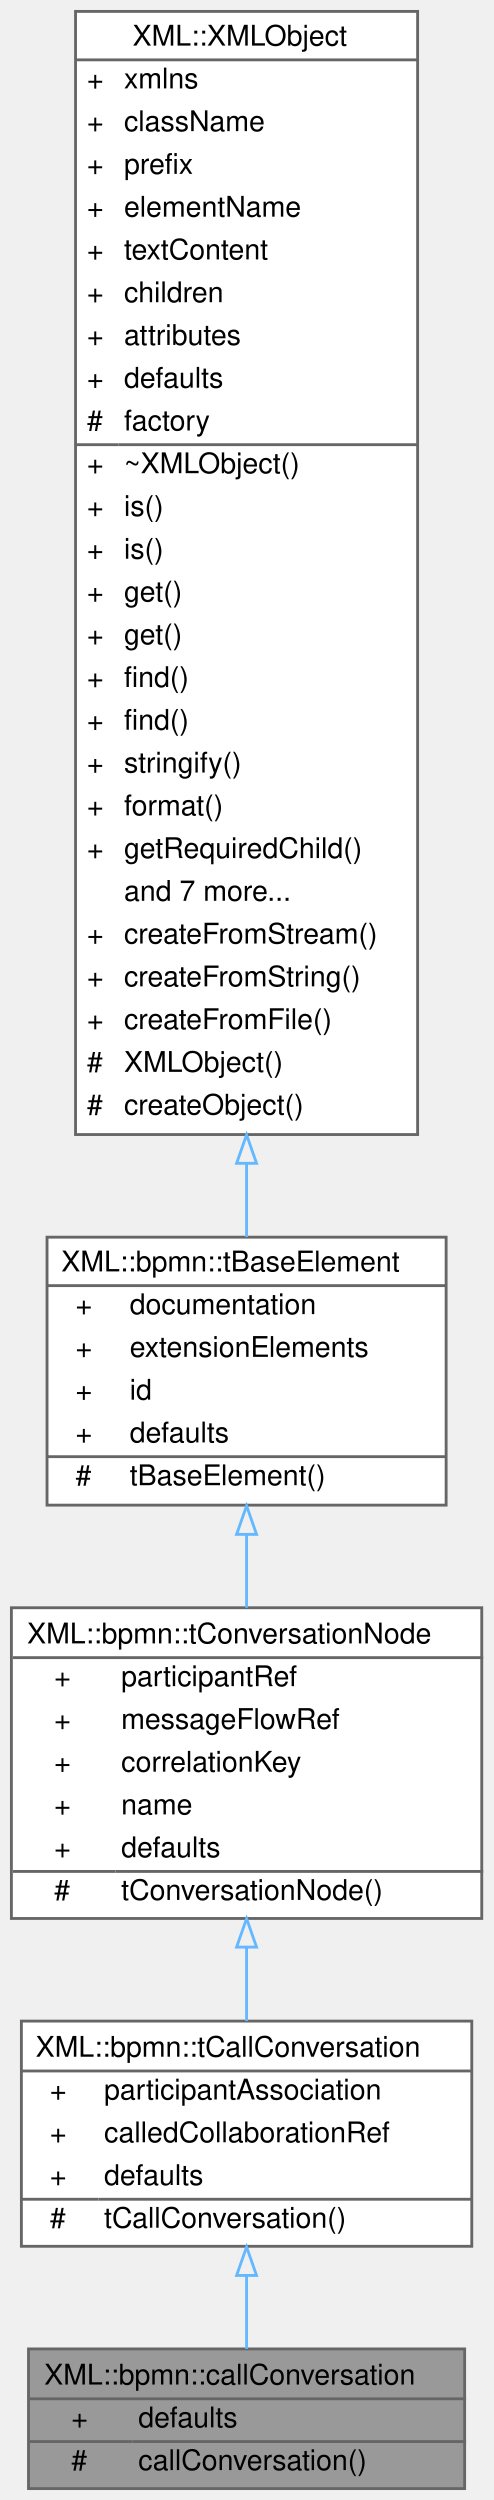
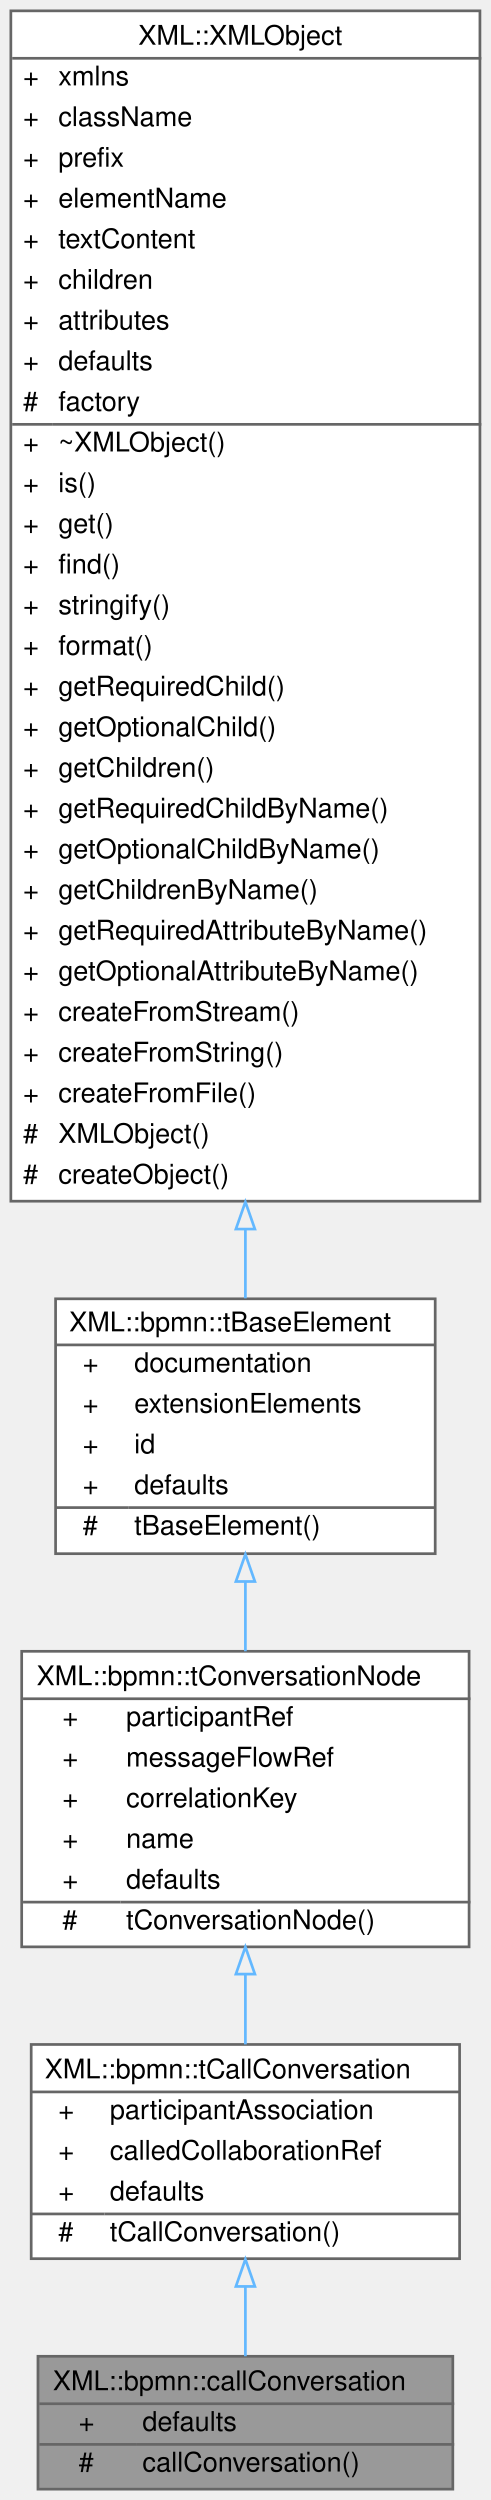
- <svg xmlns="http://www.w3.org/2000/svg" xmlns:xlink="http://www.w3.org/1999/xlink" width="173pt" height="877pt" viewBox="0.00 0.00 173.00 877.00">
-   <g id="graph0" class="graph" transform="scale(1 1) rotate(0) translate(4 873)">
+ <svg xmlns="http://www.w3.org/2000/svg" xmlns:xlink="http://www.w3.org/1999/xlink" width="181pt" height="922pt" viewBox="0.00 0.00 181.00 922.00">
+   <g id="graph0" class="graph" transform="scale(1 1) rotate(0) translate(4 918)">
    <g id="Node000001" class="node">
      <g id="a_Node000001">
        <a xlink:title=" ">
-           <polygon fill="#999999" stroke="transparent" points="159,-49 6,-49 6,0 159,0 159,-49" />
-           <text text-anchor="start" x="11.5" y="-36.5" font-family="Helvetica,sans-Serif" font-size="10.00">XML::bpmn::callConversation</text>
-           <text text-anchor="start" x="21" y="-21.5" font-family="Helvetica,sans-Serif" font-size="10.00">+</text>
-           <text text-anchor="start" x="44.5" y="-21.5" font-family="Helvetica,sans-Serif" font-size="10.00">defaults</text>
-           <text text-anchor="start" x="21" y="-6.5" font-family="Helvetica,sans-Serif" font-size="10.00">#</text>
-           <text text-anchor="start" x="44.5" y="-6.5" font-family="Helvetica,sans-Serif" font-size="10.00">callConversation()</text>
-           <polygon fill="#666666" stroke="#666666" points="6.5,-31.5 6.5,-31.5 159.5,-31.5 159.5,-31.5 6.5,-31.5" />
-           <polygon fill="#666666" stroke="#666666" points="6.5,-16.5 6.5,-16.5 42.5,-16.5 42.5,-16.5 6.5,-16.5" />
-           <polygon fill="#666666" stroke="#666666" points="42.5,-16.5 42.5,-16.5 159.5,-16.5 159.5,-16.5 42.5,-16.5" />
-           <polygon fill="none" stroke="#666666" points="6,0 6,-49 159,-49 159,0 6,0" />
+           <polygon fill="#999999" stroke="transparent" points="163,-49 10,-49 10,0 163,0 163,-49" />
+           <text text-anchor="start" x="15.5" y="-36.5" font-family="Helvetica,sans-Serif" font-size="10.00">XML::bpmn::callConversation</text>
+           <text text-anchor="start" x="25" y="-21.5" font-family="Helvetica,sans-Serif" font-size="10.00">+</text>
+           <text text-anchor="start" x="48.5" y="-21.5" font-family="Helvetica,sans-Serif" font-size="10.00">defaults</text>
+           <text text-anchor="start" x="25" y="-6.5" font-family="Helvetica,sans-Serif" font-size="10.00">#</text>
+           <text text-anchor="start" x="48.5" y="-6.5" font-family="Helvetica,sans-Serif" font-size="10.00">callConversation()</text>
+           <polygon fill="#666666" stroke="#666666" points="10.5,-31.5 10.5,-31.5 163.5,-31.5 163.5,-31.5 10.5,-31.5" />
+           <polygon fill="#666666" stroke="#666666" points="10.5,-16.5 10.5,-16.5 46.5,-16.5 46.5,-16.5 10.5,-16.5" />
+           <polygon fill="#666666" stroke="#666666" points="46.5,-16.5 46.5,-16.5 163.5,-16.5 163.5,-16.5 46.5,-16.5" />
+           <polygon fill="none" stroke="#666666" points="10,0 10,-49 163,-49 163,0 10,0" />
        </a>
      </g>
    </g>
    <g id="Node000002" class="node">
      <g id="a_Node000002">
        <a xlink:href="classXML_1_1bpmn_1_1tCallConversation.html" target="_top" xlink:title=" ">
-           <polygon fill="white" stroke="transparent" points="161.5,-164 3.5,-164 3.5,-85 161.5,-85 161.5,-164" />
-           <text text-anchor="start" x="8.5" y="-151.5" font-family="Helvetica,sans-Serif" font-size="10.00">XML::bpmn::tCallConversation</text>
-           <text text-anchor="start" x="13.5" y="-136.5" font-family="Helvetica,sans-Serif" font-size="10.00">+</text>
-           <text text-anchor="start" x="32.5" y="-136.5" font-family="Helvetica,sans-Serif" font-size="10.00">participantAssociation</text>
-           <text text-anchor="start" x="13.5" y="-121.5" font-family="Helvetica,sans-Serif" font-size="10.00">+</text>
-           <text text-anchor="start" x="32.5" y="-121.5" font-family="Helvetica,sans-Serif" font-size="10.00">calledCollaborationRef</text>
-           <text text-anchor="start" x="13.5" y="-106.5" font-family="Helvetica,sans-Serif" font-size="10.00">+</text>
-           <text text-anchor="start" x="32.5" y="-106.5" font-family="Helvetica,sans-Serif" font-size="10.00">defaults</text>
-           <text text-anchor="start" x="13.5" y="-91.5" font-family="Helvetica,sans-Serif" font-size="10.00">#</text>
-           <text text-anchor="start" x="32.5" y="-91.5" font-family="Helvetica,sans-Serif" font-size="10.00">tCallConversation()</text>
-           <polygon fill="#666666" stroke="#666666" points="3.5,-146.5 3.5,-146.5 161.5,-146.5 161.5,-146.5 3.5,-146.5" />
-           <polygon fill="#666666" stroke="#666666" points="3.5,-101.5 3.5,-101.5 30.5,-101.5 30.5,-101.5 3.5,-101.5" />
-           <polygon fill="#666666" stroke="#666666" points="30.5,-101.5 30.5,-101.5 161.5,-101.5 161.5,-101.5 30.5,-101.5" />
-           <polygon fill="none" stroke="#666666" points="3.5,-85 3.5,-164 161.5,-164 161.5,-85 3.5,-85" />
+           <polygon fill="white" stroke="transparent" points="165.5,-164 7.5,-164 7.5,-85 165.5,-85 165.5,-164" />
+           <text text-anchor="start" x="12.5" y="-151.5" font-family="Helvetica,sans-Serif" font-size="10.00">XML::bpmn::tCallConversation</text>
+           <text text-anchor="start" x="17.5" y="-136.5" font-family="Helvetica,sans-Serif" font-size="10.00">+</text>
+           <text text-anchor="start" x="36.5" y="-136.5" font-family="Helvetica,sans-Serif" font-size="10.00">participantAssociation</text>
+           <text text-anchor="start" x="17.5" y="-121.5" font-family="Helvetica,sans-Serif" font-size="10.00">+</text>
+           <text text-anchor="start" x="36.5" y="-121.5" font-family="Helvetica,sans-Serif" font-size="10.00">calledCollaborationRef</text>
+           <text text-anchor="start" x="17.5" y="-106.5" font-family="Helvetica,sans-Serif" font-size="10.00">+</text>
+           <text text-anchor="start" x="36.5" y="-106.5" font-family="Helvetica,sans-Serif" font-size="10.00">defaults</text>
+           <text text-anchor="start" x="17.5" y="-91.5" font-family="Helvetica,sans-Serif" font-size="10.00">#</text>
+           <text text-anchor="start" x="36.5" y="-91.5" font-family="Helvetica,sans-Serif" font-size="10.00">tCallConversation()</text>
+           <polygon fill="#666666" stroke="#666666" points="7.5,-146.5 7.5,-146.5 165.5,-146.5 165.5,-146.5 7.5,-146.5" />
+           <polygon fill="#666666" stroke="#666666" points="7.5,-101.5 7.5,-101.5 34.5,-101.5 34.5,-101.5 7.5,-101.5" />
+           <polygon fill="#666666" stroke="#666666" points="34.5,-101.5 34.5,-101.5 165.5,-101.5 165.5,-101.5 34.5,-101.5" />
+           <polygon fill="none" stroke="#666666" points="7.5,-85 7.5,-164 165.5,-164 165.5,-85 7.5,-85" />
        </a>
      </g>
    </g>
    <g id="edge1_Node000001_Node000002" class="edge">
      <g id="a_edge1_Node000001_Node000002">
        <a xlink:title=" ">
-           <path fill="none" stroke="#63b8ff" d="M82.5,-74.72C82.5,-65.75 82.5,-56.78 82.5,-49" />
-           <polygon fill="none" stroke="#63b8ff" points="79,-74.77 82.5,-84.77 86,-74.77 79,-74.77" />
+           <path fill="none" stroke="#63b8ff" d="M86.5,-74.72C86.5,-65.75 86.5,-56.78 86.5,-49" />
+           <polygon fill="none" stroke="#63b8ff" points="83,-74.77 86.5,-84.77 90,-74.77 83,-74.77" />
        </a>
      </g>
    </g>
    <g id="Node000003" class="node">
      <g id="a_Node000003">
        <a xlink:href="classXML_1_1bpmn_1_1tConversationNode.html" target="_top" xlink:title=" ">
-           <polygon fill="white" stroke="transparent" points="165,-309 0,-309 0,-200 165,-200 165,-309" />
-           <text text-anchor="start" x="5.5" y="-296.5" font-family="Helvetica,sans-Serif" font-size="10.00">XML::bpmn::tConversationNode</text>
-           <text text-anchor="start" x="15" y="-281.5" font-family="Helvetica,sans-Serif" font-size="10.00">+</text>
-           <text text-anchor="start" x="38.5" y="-281.5" font-family="Helvetica,sans-Serif" font-size="10.00">participantRef</text>
-           <text text-anchor="start" x="15" y="-266.5" font-family="Helvetica,sans-Serif" font-size="10.00">+</text>
-           <text text-anchor="start" x="38.5" y="-266.5" font-family="Helvetica,sans-Serif" font-size="10.00">messageFlowRef</text>
-           <text text-anchor="start" x="15" y="-251.5" font-family="Helvetica,sans-Serif" font-size="10.00">+</text>
-           <text text-anchor="start" x="38.5" y="-251.5" font-family="Helvetica,sans-Serif" font-size="10.00">correlationKey</text>
-           <text text-anchor="start" x="15" y="-236.5" font-family="Helvetica,sans-Serif" font-size="10.00">+</text>
-           <text text-anchor="start" x="38.5" y="-236.5" font-family="Helvetica,sans-Serif" font-size="10.00">name</text>
-           <text text-anchor="start" x="15" y="-221.5" font-family="Helvetica,sans-Serif" font-size="10.00">+</text>
-           <text text-anchor="start" x="38.5" y="-221.5" font-family="Helvetica,sans-Serif" font-size="10.00">defaults</text>
-           <text text-anchor="start" x="15" y="-206.5" font-family="Helvetica,sans-Serif" font-size="10.00">#</text>
-           <text text-anchor="start" x="38.5" y="-206.5" font-family="Helvetica,sans-Serif" font-size="10.00">tConversationNode()</text>
-           <polygon fill="#666666" stroke="#666666" points="0.5,-291.5 0.5,-291.5 165.5,-291.5 165.5,-291.5 0.5,-291.5" />
-           <polygon fill="#666666" stroke="#666666" points="0.5,-216.5 0.5,-216.5 36.5,-216.5 36.5,-216.5 0.5,-216.5" />
-           <polygon fill="#666666" stroke="#666666" points="36.5,-216.5 36.5,-216.5 165.5,-216.5 165.5,-216.5 36.5,-216.5" />
-           <polygon fill="none" stroke="#666666" points="0,-200 0,-309 165,-309 165,-200 0,-200" />
+           <polygon fill="white" stroke="transparent" points="169,-309 4,-309 4,-200 169,-200 169,-309" />
+           <text text-anchor="start" x="9.5" y="-296.5" font-family="Helvetica,sans-Serif" font-size="10.00">XML::bpmn::tConversationNode</text>
+           <text text-anchor="start" x="19" y="-281.5" font-family="Helvetica,sans-Serif" font-size="10.00">+</text>
+           <text text-anchor="start" x="42.5" y="-281.5" font-family="Helvetica,sans-Serif" font-size="10.00">participantRef</text>
+           <text text-anchor="start" x="19" y="-266.5" font-family="Helvetica,sans-Serif" font-size="10.00">+</text>
+           <text text-anchor="start" x="42.5" y="-266.5" font-family="Helvetica,sans-Serif" font-size="10.00">messageFlowRef</text>
+           <text text-anchor="start" x="19" y="-251.5" font-family="Helvetica,sans-Serif" font-size="10.00">+</text>
+           <text text-anchor="start" x="42.5" y="-251.5" font-family="Helvetica,sans-Serif" font-size="10.00">correlationKey</text>
+           <text text-anchor="start" x="19" y="-236.5" font-family="Helvetica,sans-Serif" font-size="10.00">+</text>
+           <text text-anchor="start" x="42.5" y="-236.5" font-family="Helvetica,sans-Serif" font-size="10.00">name</text>
+           <text text-anchor="start" x="19" y="-221.5" font-family="Helvetica,sans-Serif" font-size="10.00">+</text>
+           <text text-anchor="start" x="42.5" y="-221.5" font-family="Helvetica,sans-Serif" font-size="10.00">defaults</text>
+           <text text-anchor="start" x="19" y="-206.5" font-family="Helvetica,sans-Serif" font-size="10.00">#</text>
+           <text text-anchor="start" x="42.5" y="-206.5" font-family="Helvetica,sans-Serif" font-size="10.00">tConversationNode()</text>
+           <polygon fill="#666666" stroke="#666666" points="4.5,-291.5 4.5,-291.5 169.5,-291.5 169.5,-291.5 4.5,-291.5" />
+           <polygon fill="#666666" stroke="#666666" points="4.5,-216.5 4.5,-216.5 40.5,-216.5 40.5,-216.5 4.5,-216.5" />
+           <polygon fill="#666666" stroke="#666666" points="40.5,-216.5 40.5,-216.5 169.5,-216.5 169.5,-216.5 40.5,-216.5" />
+           <polygon fill="none" stroke="#666666" points="4,-200 4,-309 169,-309 169,-200 4,-200" />
        </a>
      </g>
    </g>
    <g id="edge2_Node000002_Node000003" class="edge">
      <g id="a_edge2_Node000002_Node000003">
        <a xlink:title=" ">
-           <path fill="none" stroke="#63b8ff" d="M82.5,-189.7C82.5,-180.93 82.5,-172.16 82.5,-164.03" />
-           <polygon fill="none" stroke="#63b8ff" points="79,-189.96 82.5,-199.96 86,-189.96 79,-189.96" />
+           <path fill="none" stroke="#63b8ff" d="M86.5,-189.7C86.5,-180.93 86.5,-172.16 86.5,-164.03" />
+           <polygon fill="none" stroke="#63b8ff" points="83,-189.96 86.5,-199.96 90,-189.96 83,-189.96" />
        </a>
      </g>
    </g>
    <g id="Node000004" class="node">
      <g id="a_Node000004">
        <a xlink:href="classXML_1_1bpmn_1_1tBaseElement.html" target="_top" xlink:title=" ">
-           <polygon fill="white" stroke="transparent" points="152.5,-439 12.5,-439 12.5,-345 152.5,-345 152.5,-439" />
-           <text text-anchor="start" x="17.5" y="-427" font-family="Helvetica,sans-Serif" font-size="10.00">XML::bpmn::tBaseElement</text>
-           <text text-anchor="start" x="22.5" y="-412" font-family="Helvetica,sans-Serif" font-size="10.00">+</text>
-           <text text-anchor="start" x="41.5" y="-412" font-family="Helvetica,sans-Serif" font-size="10.00">documentation</text>
-           <text text-anchor="start" x="22.5" y="-397" font-family="Helvetica,sans-Serif" font-size="10.00">+</text>
-           <text text-anchor="start" x="41.5" y="-397" font-family="Helvetica,sans-Serif" font-size="10.00">extensionElements</text>
-           <text text-anchor="start" x="22.5" y="-382" font-family="Helvetica,sans-Serif" font-size="10.00">+</text>
-           <text text-anchor="start" x="41.5" y="-382" font-family="Helvetica,sans-Serif" font-size="10.00">id</text>
-           <text text-anchor="start" x="22.5" y="-367" font-family="Helvetica,sans-Serif" font-size="10.00">+</text>
-           <text text-anchor="start" x="41.5" y="-367" font-family="Helvetica,sans-Serif" font-size="10.00">defaults</text>
-           <text text-anchor="start" x="22.5" y="-352" font-family="Helvetica,sans-Serif" font-size="10.00">#</text>
-           <text text-anchor="start" x="41.5" y="-352" font-family="Helvetica,sans-Serif" font-size="10.00">tBaseElement()</text>
-           <polygon fill="#666666" stroke="#666666" points="12.5,-422 12.5,-422 152.5,-422 152.5,-422 12.5,-422" />
-           <polygon fill="#666666" stroke="#666666" points="12.5,-362 12.5,-362 39.5,-362 39.5,-362 12.5,-362" />
-           <polygon fill="#666666" stroke="#666666" points="39.5,-362 39.5,-362 152.5,-362 152.5,-362 39.5,-362" />
-           <polygon fill="none" stroke="#666666" points="12.5,-345 12.5,-439 152.5,-439 152.5,-345 12.5,-345" />
+           <polygon fill="white" stroke="transparent" points="156.5,-439 16.5,-439 16.5,-345 156.5,-345 156.5,-439" />
+           <text text-anchor="start" x="21.5" y="-427" font-family="Helvetica,sans-Serif" font-size="10.00">XML::bpmn::tBaseElement</text>
+           <text text-anchor="start" x="26.5" y="-412" font-family="Helvetica,sans-Serif" font-size="10.00">+</text>
+           <text text-anchor="start" x="45.5" y="-412" font-family="Helvetica,sans-Serif" font-size="10.00">documentation</text>
+           <text text-anchor="start" x="26.5" y="-397" font-family="Helvetica,sans-Serif" font-size="10.00">+</text>
+           <text text-anchor="start" x="45.5" y="-397" font-family="Helvetica,sans-Serif" font-size="10.00">extensionElements</text>
+           <text text-anchor="start" x="26.5" y="-382" font-family="Helvetica,sans-Serif" font-size="10.00">+</text>
+           <text text-anchor="start" x="45.5" y="-382" font-family="Helvetica,sans-Serif" font-size="10.00">id</text>
+           <text text-anchor="start" x="26.5" y="-367" font-family="Helvetica,sans-Serif" font-size="10.00">+</text>
+           <text text-anchor="start" x="45.5" y="-367" font-family="Helvetica,sans-Serif" font-size="10.00">defaults</text>
+           <text text-anchor="start" x="26.5" y="-352" font-family="Helvetica,sans-Serif" font-size="10.00">#</text>
+           <text text-anchor="start" x="45.5" y="-352" font-family="Helvetica,sans-Serif" font-size="10.00">tBaseElement()</text>
+           <polygon fill="#666666" stroke="#666666" points="16.5,-422 16.5,-422 156.5,-422 156.5,-422 16.5,-422" />
+           <polygon fill="#666666" stroke="#666666" points="16.5,-362 16.5,-362 43.5,-362 43.5,-362 16.5,-362" />
+           <polygon fill="#666666" stroke="#666666" points="43.5,-362 43.5,-362 156.5,-362 156.5,-362 43.5,-362" />
+           <polygon fill="none" stroke="#666666" points="16.5,-345 16.5,-439 156.5,-439 156.5,-345 16.5,-345" />
        </a>
      </g>
    </g>
    <g id="edge3_Node000003_Node000004" class="edge">
      <g id="a_edge3_Node000003_Node000004">
        <a xlink:title=" ">
-           <path fill="none" stroke="#63b8ff" d="M82.5,-334.58C82.5,-326.12 82.5,-317.41 82.5,-309.01" />
-           <polygon fill="none" stroke="#63b8ff" points="79,-334.75 82.5,-344.75 86,-334.75 79,-334.75" />
+           <path fill="none" stroke="#63b8ff" d="M86.5,-334.58C86.5,-326.12 86.5,-317.41 86.5,-309.01" />
+           <polygon fill="none" stroke="#63b8ff" points="83,-334.75 86.5,-344.75 90,-334.75 83,-334.75" />
        </a>
      </g>
    </g>
    <g id="Node000005" class="node">
      <g id="a_Node000005">
        <a xlink:href="classXML_1_1XMLObject.html" target="_top" xlink:title="A class representing a node in an XML-tree.">
-           <polygon fill="white" stroke="transparent" points="142.5,-869 22.5,-869 22.5,-475 142.5,-475 142.5,-869" />
-           <text text-anchor="start" x="42.5" y="-857" font-family="Helvetica,sans-Serif" font-size="10.00">XML::XMLObject</text>
-           <text text-anchor="start" x="26.5" y="-842" font-family="Helvetica,sans-Serif" font-size="10.00">+</text>
-           <text text-anchor="start" x="39.5" y="-842" font-family="Helvetica,sans-Serif" font-size="10.00">xmlns</text>
-           <text text-anchor="start" x="26.5" y="-827" font-family="Helvetica,sans-Serif" font-size="10.00">+</text>
-           <text text-anchor="start" x="39.5" y="-827" font-family="Helvetica,sans-Serif" font-size="10.00">className</text>
-           <text text-anchor="start" x="26.5" y="-812" font-family="Helvetica,sans-Serif" font-size="10.00">+</text>
-           <text text-anchor="start" x="39.5" y="-812" font-family="Helvetica,sans-Serif" font-size="10.00">prefix</text>
-           <text text-anchor="start" x="26.5" y="-797" font-family="Helvetica,sans-Serif" font-size="10.00">+</text>
-           <text text-anchor="start" x="39.5" y="-797" font-family="Helvetica,sans-Serif" font-size="10.00">elementName</text>
-           <text text-anchor="start" x="26.5" y="-782" font-family="Helvetica,sans-Serif" font-size="10.00">+</text>
-           <text text-anchor="start" x="39.5" y="-782" font-family="Helvetica,sans-Serif" font-size="10.00">textContent</text>
-           <text text-anchor="start" x="26.5" y="-767" font-family="Helvetica,sans-Serif" font-size="10.00">+</text>
-           <text text-anchor="start" x="39.5" y="-767" font-family="Helvetica,sans-Serif" font-size="10.00">children</text>
-           <text text-anchor="start" x="26.5" y="-752" font-family="Helvetica,sans-Serif" font-size="10.00">+</text>
-           <text text-anchor="start" x="39.5" y="-752" font-family="Helvetica,sans-Serif" font-size="10.00">attributes</text>
-           <text text-anchor="start" x="26.5" y="-737" font-family="Helvetica,sans-Serif" font-size="10.00">+</text>
-           <text text-anchor="start" x="39.5" y="-737" font-family="Helvetica,sans-Serif" font-size="10.00">defaults</text>
-           <text text-anchor="start" x="26.5" y="-722" font-family="Helvetica,sans-Serif" font-size="10.00">#</text>
-           <text text-anchor="start" x="39.5" y="-722" font-family="Helvetica,sans-Serif" font-size="10.00">factory</text>
-           <text text-anchor="start" x="26.5" y="-707" font-family="Helvetica,sans-Serif" font-size="10.00">+</text>
-           <text text-anchor="start" x="39.5" y="-707" font-family="Helvetica,sans-Serif" font-size="10.00">~XMLObject()</text>
-           <text text-anchor="start" x="26.5" y="-692" font-family="Helvetica,sans-Serif" font-size="10.00">+</text>
-           <text text-anchor="start" x="39.5" y="-692" font-family="Helvetica,sans-Serif" font-size="10.00">is()</text>
-           <text text-anchor="start" x="26.5" y="-677" font-family="Helvetica,sans-Serif" font-size="10.00">+</text>
-           <text text-anchor="start" x="39.5" y="-677" font-family="Helvetica,sans-Serif" font-size="10.00">is()</text>
-           <text text-anchor="start" x="26.5" y="-662" font-family="Helvetica,sans-Serif" font-size="10.00">+</text>
-           <text text-anchor="start" x="39.5" y="-662" font-family="Helvetica,sans-Serif" font-size="10.00">get()</text>
-           <text text-anchor="start" x="26.5" y="-647" font-family="Helvetica,sans-Serif" font-size="10.00">+</text>
-           <text text-anchor="start" x="39.5" y="-647" font-family="Helvetica,sans-Serif" font-size="10.00">get()</text>
-           <text text-anchor="start" x="26.5" y="-632" font-family="Helvetica,sans-Serif" font-size="10.00">+</text>
-           <text text-anchor="start" x="39.5" y="-632" font-family="Helvetica,sans-Serif" font-size="10.00">find()</text>
-           <text text-anchor="start" x="26.5" y="-617" font-family="Helvetica,sans-Serif" font-size="10.00">+</text>
-           <text text-anchor="start" x="39.5" y="-617" font-family="Helvetica,sans-Serif" font-size="10.00">find()</text>
-           <text text-anchor="start" x="26.5" y="-602" font-family="Helvetica,sans-Serif" font-size="10.00">+</text>
-           <text text-anchor="start" x="39.5" y="-602" font-family="Helvetica,sans-Serif" font-size="10.00">stringify()</text>
-           <text text-anchor="start" x="26.5" y="-587" font-family="Helvetica,sans-Serif" font-size="10.00">+</text>
-           <text text-anchor="start" x="39.5" y="-587" font-family="Helvetica,sans-Serif" font-size="10.00">format()</text>
-           <text text-anchor="start" x="26.5" y="-572" font-family="Helvetica,sans-Serif" font-size="10.00">+</text>
-           <text text-anchor="start" x="39.5" y="-572" font-family="Helvetica,sans-Serif" font-size="10.00">getRequiredChild()</text>
-           <text text-anchor="start" x="39.5" y="-557" font-family="Helvetica,sans-Serif" font-size="10.00">and 7 more...</text>
-           <text text-anchor="start" x="26.5" y="-542" font-family="Helvetica,sans-Serif" font-size="10.00">+</text>
-           <text text-anchor="start" x="39.5" y="-542" font-family="Helvetica,sans-Serif" font-size="10.00">createFromStream()</text>
-           <text text-anchor="start" x="26.5" y="-527" font-family="Helvetica,sans-Serif" font-size="10.00">+</text>
-           <text text-anchor="start" x="39.5" y="-527" font-family="Helvetica,sans-Serif" font-size="10.00">createFromString()</text>
-           <text text-anchor="start" x="26.5" y="-512" font-family="Helvetica,sans-Serif" font-size="10.00">+</text>
-           <text text-anchor="start" x="39.5" y="-512" font-family="Helvetica,sans-Serif" font-size="10.00">createFromFile()</text>
-           <text text-anchor="start" x="26.5" y="-497" font-family="Helvetica,sans-Serif" font-size="10.00">#</text>
-           <text text-anchor="start" x="39.5" y="-497" font-family="Helvetica,sans-Serif" font-size="10.00">XMLObject()</text>
-           <text text-anchor="start" x="26.5" y="-482" font-family="Helvetica,sans-Serif" font-size="10.00">#</text>
-           <text text-anchor="start" x="39.5" y="-482" font-family="Helvetica,sans-Serif" font-size="10.00">createObject()</text>
-           <polygon fill="#666666" stroke="#666666" points="22.5,-852 22.5,-852 142.5,-852 142.5,-852 22.5,-852" />
-           <polygon fill="#666666" stroke="#666666" points="22.5,-717 22.5,-717 37.5,-717 37.5,-717 22.5,-717" />
-           <polygon fill="#666666" stroke="#666666" points="37.5,-717 37.5,-717 142.5,-717 142.5,-717 37.5,-717" />
-           <polygon fill="none" stroke="#666666" points="22.5,-475 22.5,-869 142.5,-869 142.5,-475 22.5,-475" />
+           <polygon fill="white" stroke="transparent" points="173,-914 0,-914 0,-475 173,-475 173,-914" />
+           <text text-anchor="start" x="47" y="-901.5" font-family="Helvetica,sans-Serif" font-size="10.00">XML::XMLObject</text>
+           <text text-anchor="start" x="4.5" y="-886.5" font-family="Helvetica,sans-Serif" font-size="10.00">+</text>
+           <text text-anchor="start" x="17.5" y="-886.5" font-family="Helvetica,sans-Serif" font-size="10.00">xmlns</text>
+           <text text-anchor="start" x="4.5" y="-871.5" font-family="Helvetica,sans-Serif" font-size="10.00">+</text>
+           <text text-anchor="start" x="17.5" y="-871.5" font-family="Helvetica,sans-Serif" font-size="10.00">className</text>
+           <text text-anchor="start" x="4.5" y="-856.5" font-family="Helvetica,sans-Serif" font-size="10.00">+</text>
+           <text text-anchor="start" x="17.5" y="-856.5" font-family="Helvetica,sans-Serif" font-size="10.00">prefix</text>
+           <text text-anchor="start" x="4.5" y="-841.5" font-family="Helvetica,sans-Serif" font-size="10.00">+</text>
+           <text text-anchor="start" x="17.5" y="-841.5" font-family="Helvetica,sans-Serif" font-size="10.00">elementName</text>
+           <text text-anchor="start" x="4.5" y="-826.5" font-family="Helvetica,sans-Serif" font-size="10.00">+</text>
+           <text text-anchor="start" x="17.5" y="-826.5" font-family="Helvetica,sans-Serif" font-size="10.00">textContent</text>
+           <text text-anchor="start" x="4.5" y="-811.5" font-family="Helvetica,sans-Serif" font-size="10.00">+</text>
+           <text text-anchor="start" x="17.5" y="-811.5" font-family="Helvetica,sans-Serif" font-size="10.00">children</text>
+           <text text-anchor="start" x="4.5" y="-796.5" font-family="Helvetica,sans-Serif" font-size="10.00">+</text>
+           <text text-anchor="start" x="17.5" y="-796.5" font-family="Helvetica,sans-Serif" font-size="10.00">attributes</text>
+           <text text-anchor="start" x="4.5" y="-781.5" font-family="Helvetica,sans-Serif" font-size="10.00">+</text>
+           <text text-anchor="start" x="17.5" y="-781.5" font-family="Helvetica,sans-Serif" font-size="10.00">defaults</text>
+           <text text-anchor="start" x="4.5" y="-766.5" font-family="Helvetica,sans-Serif" font-size="10.00">#</text>
+           <text text-anchor="start" x="17.5" y="-766.5" font-family="Helvetica,sans-Serif" font-size="10.00">factory</text>
+           <text text-anchor="start" x="4.5" y="-751.5" font-family="Helvetica,sans-Serif" font-size="10.00">+</text>
+           <text text-anchor="start" x="17.5" y="-751.5" font-family="Helvetica,sans-Serif" font-size="10.00">~XMLObject()</text>
+           <text text-anchor="start" x="4.5" y="-736.5" font-family="Helvetica,sans-Serif" font-size="10.00">+</text>
+           <text text-anchor="start" x="17.5" y="-736.5" font-family="Helvetica,sans-Serif" font-size="10.00">is()</text>
+           <text text-anchor="start" x="4.5" y="-721.5" font-family="Helvetica,sans-Serif" font-size="10.00">+</text>
+           <text text-anchor="start" x="17.5" y="-721.5" font-family="Helvetica,sans-Serif" font-size="10.00">get()</text>
+           <text text-anchor="start" x="4.5" y="-706.5" font-family="Helvetica,sans-Serif" font-size="10.00">+</text>
+           <text text-anchor="start" x="17.5" y="-706.5" font-family="Helvetica,sans-Serif" font-size="10.00">find()</text>
+           <text text-anchor="start" x="4.5" y="-691.5" font-family="Helvetica,sans-Serif" font-size="10.00">+</text>
+           <text text-anchor="start" x="17.5" y="-691.5" font-family="Helvetica,sans-Serif" font-size="10.00">stringify()</text>
+           <text text-anchor="start" x="4.5" y="-676.5" font-family="Helvetica,sans-Serif" font-size="10.00">+</text>
+           <text text-anchor="start" x="17.5" y="-676.5" font-family="Helvetica,sans-Serif" font-size="10.00">format()</text>
+           <text text-anchor="start" x="4.5" y="-661.5" font-family="Helvetica,sans-Serif" font-size="10.00">+</text>
+           <text text-anchor="start" x="17.5" y="-661.5" font-family="Helvetica,sans-Serif" font-size="10.00">getRequiredChild()</text>
+           <text text-anchor="start" x="4.5" y="-646.5" font-family="Helvetica,sans-Serif" font-size="10.00">+</text>
+           <text text-anchor="start" x="17.5" y="-646.5" font-family="Helvetica,sans-Serif" font-size="10.00">getOptionalChild()</text>
+           <text text-anchor="start" x="4.5" y="-631.5" font-family="Helvetica,sans-Serif" font-size="10.00">+</text>
+           <text text-anchor="start" x="17.5" y="-631.5" font-family="Helvetica,sans-Serif" font-size="10.00">getChildren()</text>
+           <text text-anchor="start" x="4.5" y="-616.5" font-family="Helvetica,sans-Serif" font-size="10.00">+</text>
+           <text text-anchor="start" x="17.5" y="-616.5" font-family="Helvetica,sans-Serif" font-size="10.00">getRequiredChildByName()</text>
+           <text text-anchor="start" x="4.5" y="-601.5" font-family="Helvetica,sans-Serif" font-size="10.00">+</text>
+           <text text-anchor="start" x="17.5" y="-601.5" font-family="Helvetica,sans-Serif" font-size="10.00">getOptionalChildByName()</text>
+           <text text-anchor="start" x="4.5" y="-586.5" font-family="Helvetica,sans-Serif" font-size="10.00">+</text>
+           <text text-anchor="start" x="17.5" y="-586.5" font-family="Helvetica,sans-Serif" font-size="10.00">getChildrenByName()</text>
+           <text text-anchor="start" x="4.5" y="-571.5" font-family="Helvetica,sans-Serif" font-size="10.00">+</text>
+           <text text-anchor="start" x="17.5" y="-571.5" font-family="Helvetica,sans-Serif" font-size="10.00">getRequiredAttributeByName()</text>
+           <text text-anchor="start" x="4.5" y="-556.5" font-family="Helvetica,sans-Serif" font-size="10.00">+</text>
+           <text text-anchor="start" x="17.5" y="-556.5" font-family="Helvetica,sans-Serif" font-size="10.00">getOptionalAttributeByName()</text>
+           <text text-anchor="start" x="4.5" y="-541.5" font-family="Helvetica,sans-Serif" font-size="10.00">+</text>
+           <text text-anchor="start" x="17.5" y="-541.5" font-family="Helvetica,sans-Serif" font-size="10.00">createFromStream()</text>
+           <text text-anchor="start" x="4.5" y="-526.5" font-family="Helvetica,sans-Serif" font-size="10.00">+</text>
+           <text text-anchor="start" x="17.5" y="-526.5" font-family="Helvetica,sans-Serif" font-size="10.00">createFromString()</text>
+           <text text-anchor="start" x="4.5" y="-511.5" font-family="Helvetica,sans-Serif" font-size="10.00">+</text>
+           <text text-anchor="start" x="17.5" y="-511.5" font-family="Helvetica,sans-Serif" font-size="10.00">createFromFile()</text>
+           <text text-anchor="start" x="4.5" y="-496.5" font-family="Helvetica,sans-Serif" font-size="10.00">#</text>
+           <text text-anchor="start" x="17.5" y="-496.5" font-family="Helvetica,sans-Serif" font-size="10.00">XMLObject()</text>
+           <text text-anchor="start" x="4.5" y="-481.5" font-family="Helvetica,sans-Serif" font-size="10.00">#</text>
+           <text text-anchor="start" x="17.5" y="-481.5" font-family="Helvetica,sans-Serif" font-size="10.00">createObject()</text>
+           <polygon fill="#666666" stroke="#666666" points="0.5,-896.5 0.5,-896.5 173.5,-896.5 173.5,-896.5 0.5,-896.5" />
+           <polygon fill="#666666" stroke="#666666" points="0.5,-761.5 0.5,-761.5 15.5,-761.5 15.5,-761.5 0.5,-761.5" />
+           <polygon fill="#666666" stroke="#666666" points="15.5,-761.5 15.5,-761.5 173.5,-761.5 173.5,-761.5 15.5,-761.5" />
+           <polygon fill="none" stroke="#666666" points="0,-475 0,-914 173,-914 173,-475 0,-475" />
        </a>
      </g>
    </g>
    <g id="edge4_Node000004_Node000005" class="edge">
      <g id="a_edge4_Node000004_Node000005">
        <a xlink:title=" ">
-           <path fill="none" stroke="#63b8ff" d="M82.5,-464.78C82.5,-455.62 82.5,-446.97 82.5,-439.06" />
-           <polygon fill="none" stroke="#63b8ff" points="79,-464.91 82.5,-474.91 86,-464.91 79,-464.91" />
+           <path fill="none" stroke="#63b8ff" d="M86.5,-464.65C86.5,-455.56 86.5,-447 86.5,-439.18" />
+           <polygon fill="none" stroke="#63b8ff" points="83,-464.72 86.5,-474.72 90,-464.72 83,-464.72" />
        </a>
      </g>
    </g>
  </g>
</svg>
